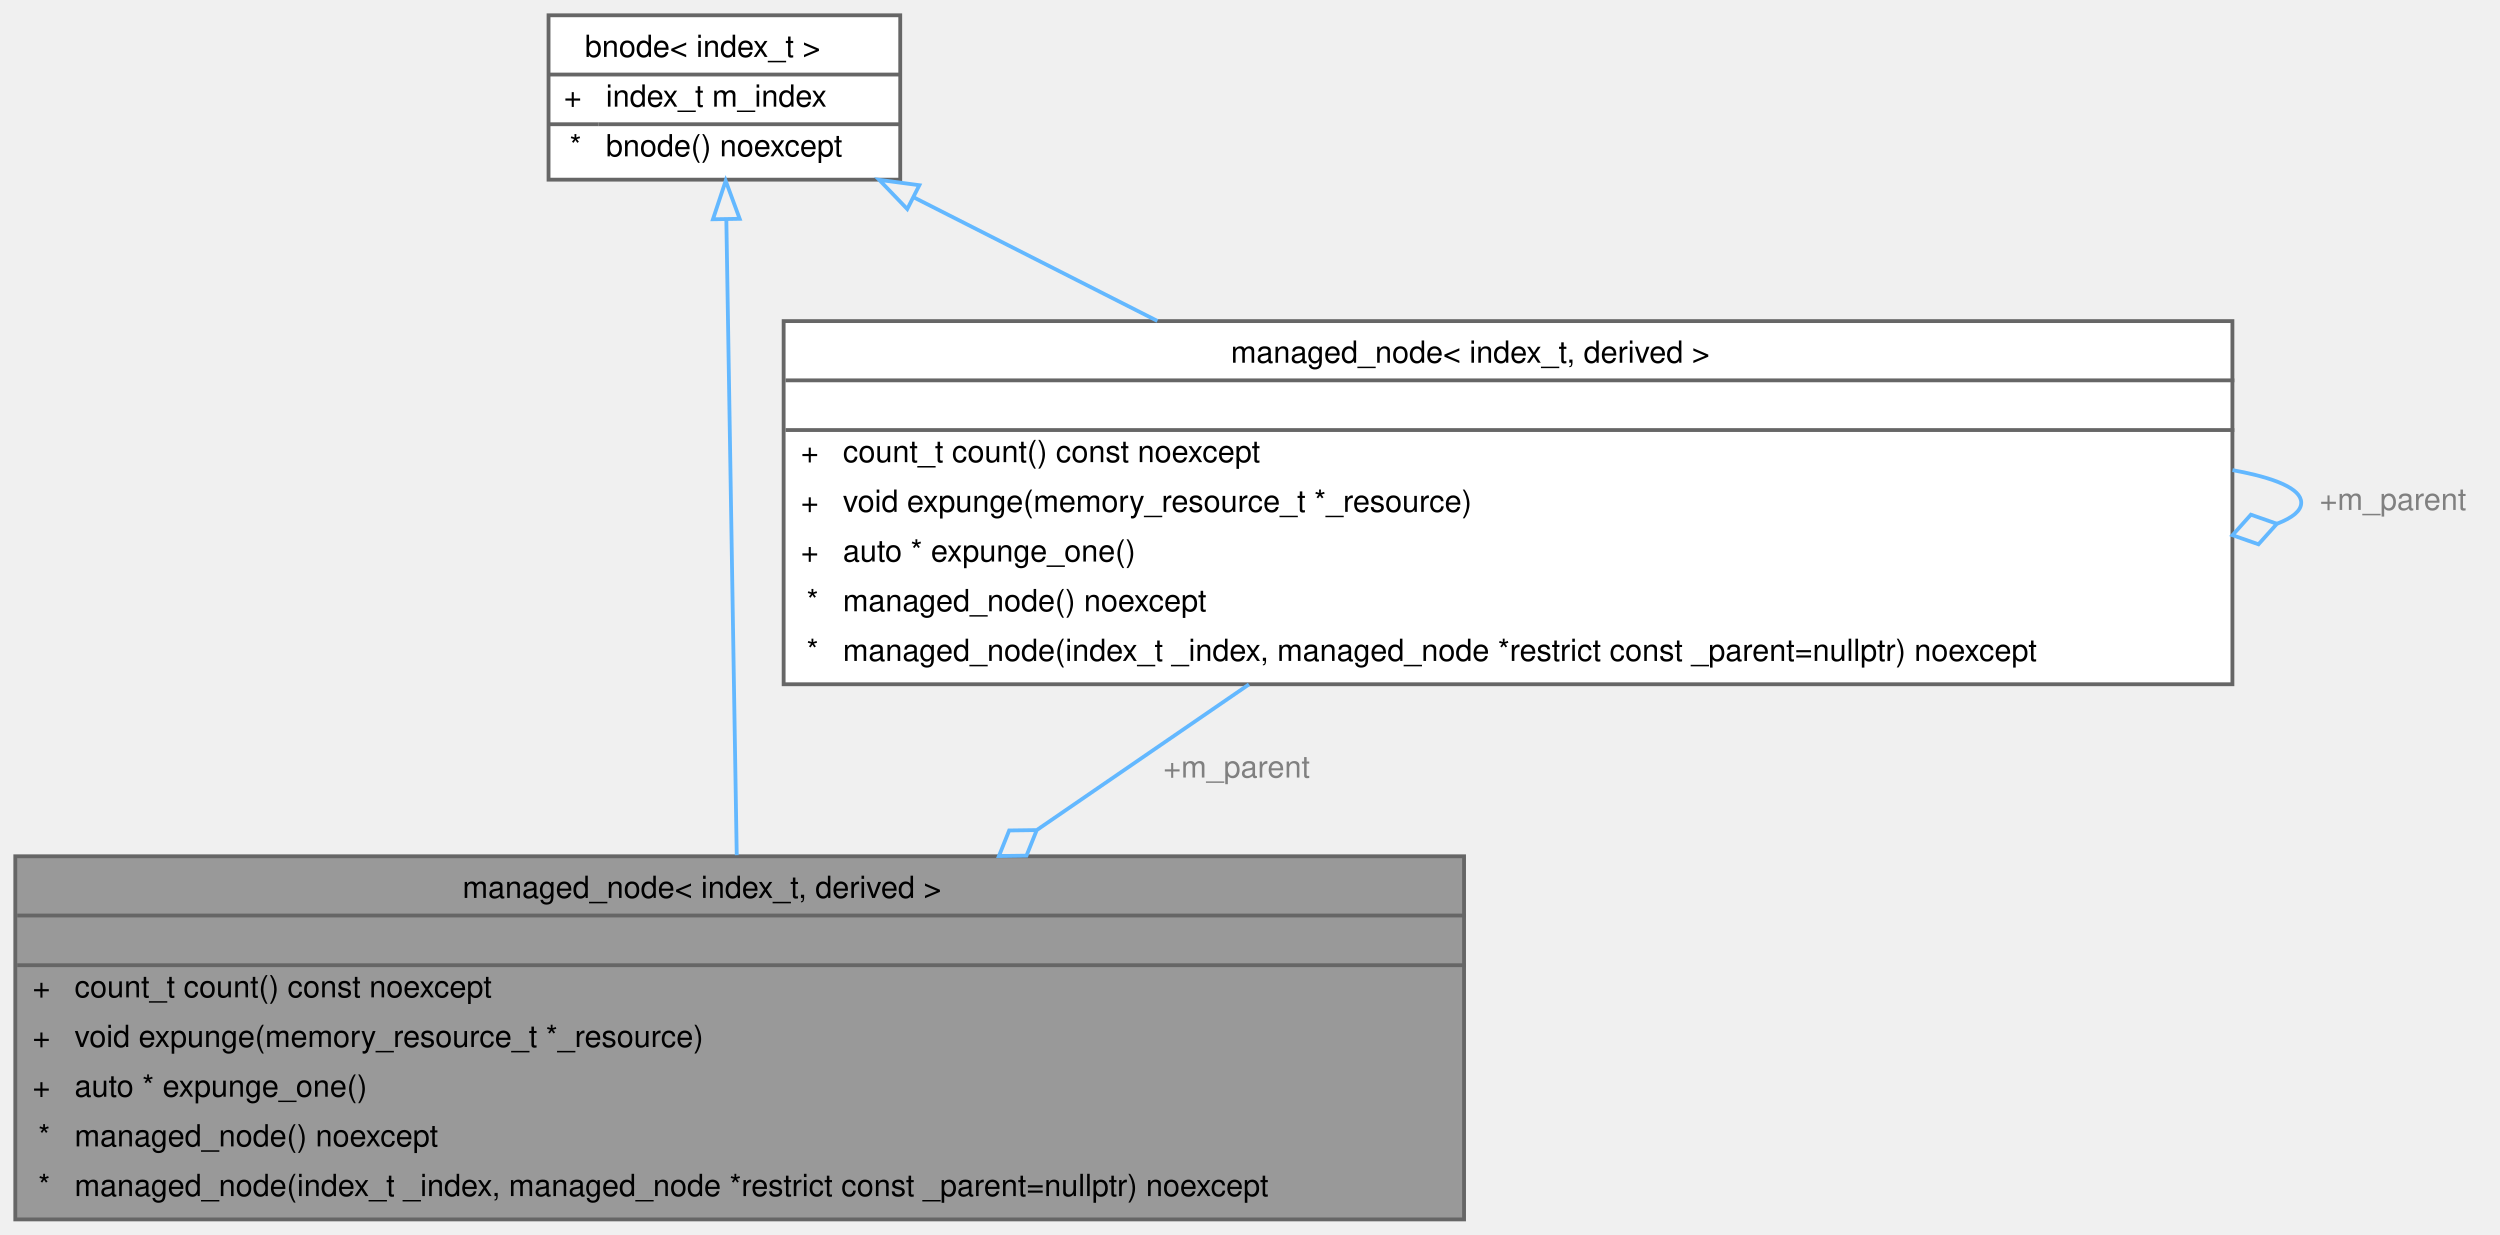
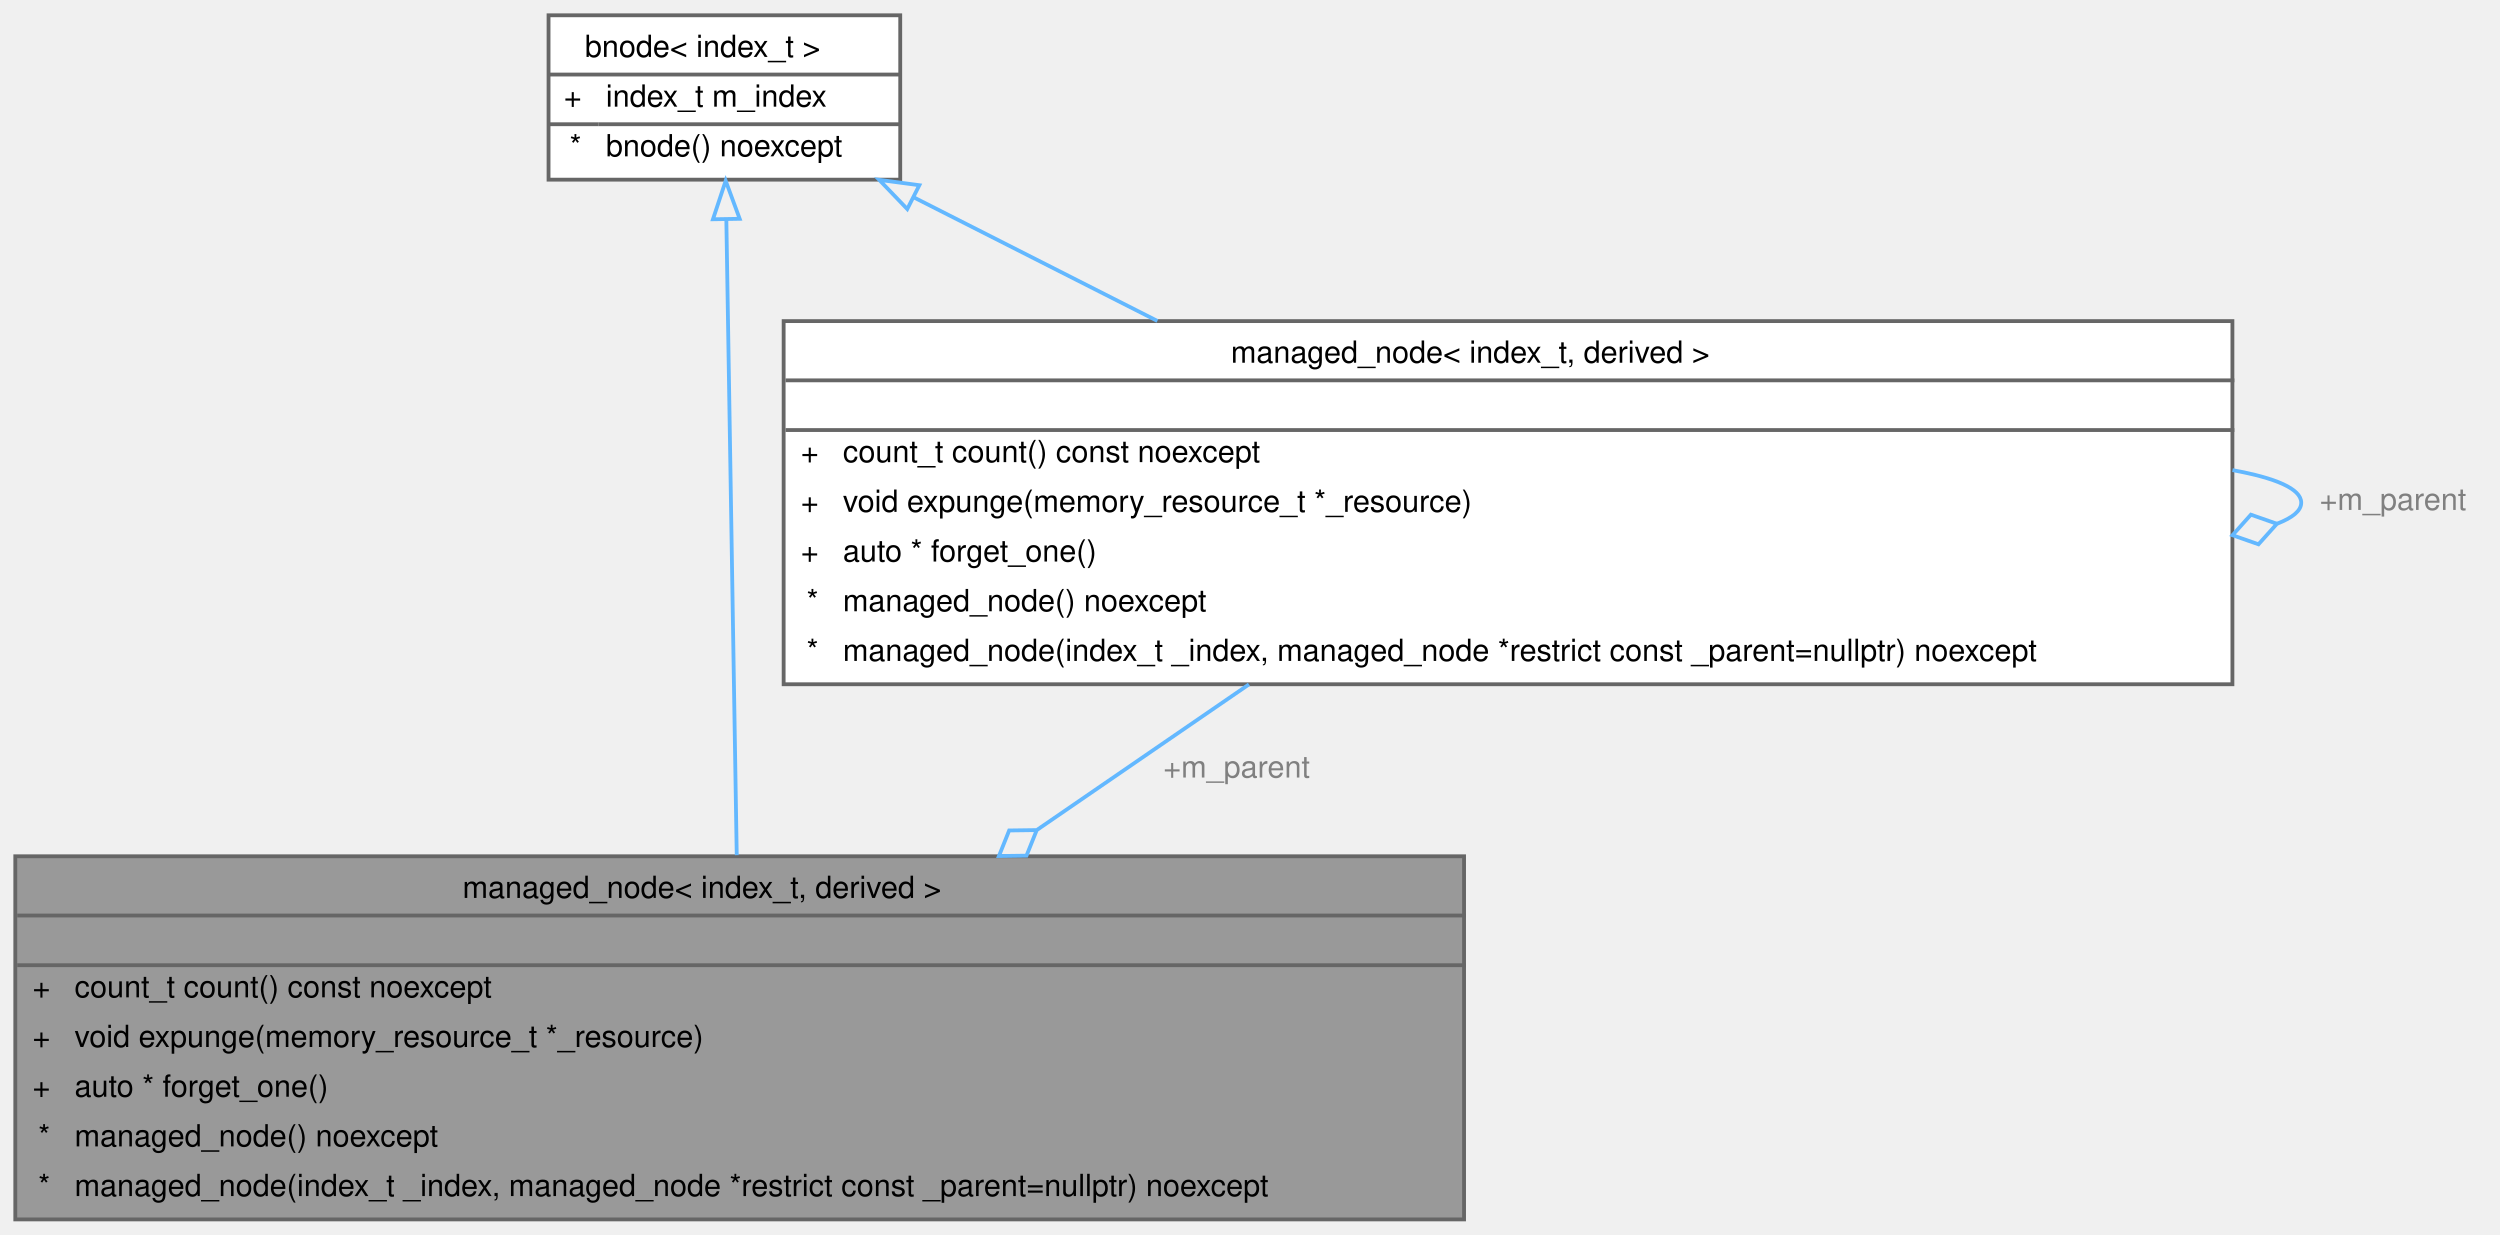
<svg xmlns="http://www.w3.org/2000/svg" xmlns:xlink="http://www.w3.org/1999/xlink" width="654pt" height="323pt" viewBox="0.00 0.00 654.00 323.00">
  <g id="graph0" class="graph" transform="scale(1 1) rotate(0) translate(4 319)">
    <g id="Node000001" class="node">
      <g id="a_Node000001">
        <a xlink:title="A hierarchical node in a pathfinding context, with a clean-up mechanism.">
          <polygon fill="#999999" stroke="transparent" points="379,-95 0,-95 0,0 379,0 379,-95" />
          <text text-anchor="start" x="117" y="-84.1" font-family="Helvetica,sans-Serif" font-size="8.00">managed_node&lt; index_t, derived &gt;</text>
          <text text-anchor="start" x="188.5" y="-71.1" font-family="Helvetica,sans-Serif" font-size="8.00"> </text>
          <text text-anchor="start" x="4.5" y="-58.1" font-family="Helvetica,sans-Serif" font-size="8.00">+</text>
          <text text-anchor="start" x="15.5" y="-58.1" font-family="Helvetica,sans-Serif" font-size="8.00">count_t count() const noexcept</text>
          <text text-anchor="start" x="4.5" y="-45.1" font-family="Helvetica,sans-Serif" font-size="8.00">+</text>
          <text text-anchor="start" x="15.5" y="-45.1" font-family="Helvetica,sans-Serif" font-size="8.00">void expunge(memory_resource_t *_resource)</text>
          <text text-anchor="start" x="4.5" y="-32.1" font-family="Helvetica,sans-Serif" font-size="8.00">+</text>
-           <text text-anchor="start" x="15.5" y="-32.1" font-family="Helvetica,sans-Serif" font-size="8.00">auto * expunge_one()</text>
+           <text text-anchor="start" x="15.5" y="-32.1" font-family="Helvetica,sans-Serif" font-size="8.00">auto * forget_one()</text>
          <text text-anchor="start" x="6" y="-19.1" font-family="Helvetica,sans-Serif" font-size="8.00">*</text>
          <text text-anchor="start" x="15.5" y="-19.1" font-family="Helvetica,sans-Serif" font-size="8.00">managed_node() noexcept</text>
          <text text-anchor="start" x="6" y="-6.1" font-family="Helvetica,sans-Serif" font-size="8.00">*</text>
          <text text-anchor="start" x="15.5" y="-6.1" font-family="Helvetica,sans-Serif" font-size="8.00">managed_node(index_t _index, managed_node *restrict const _parent=nullptr) noexcept</text>
          <polygon fill="#666666" stroke="#666666" points="0.5,-79.5 0.5,-79.5 379.5,-79.5 379.5,-79.5 0.5,-79.5" />
          <polygon fill="#666666" stroke="#666666" points="0.5,-66.5 0.5,-66.5 379.5,-66.5 379.5,-66.5 0.5,-66.5" />
          <polygon fill="none" stroke="#666666" points="0,0 0,-95 379,-95 379,0 0,0" />
        </a>
      </g>
    </g>
    <g id="Node000002" class="node">
      <g id="a_Node000002">
        <a xlink:href="../../da/d98/structchdr_1_1solvers_1_1bnode.html" target="_top" xlink:title="Base class for pathfinding nodes.">
          <polygon fill="white" stroke="transparent" points="231.5,-315 139.5,-315 139.5,-272 231.5,-272 231.5,-315" />
          <text text-anchor="start" x="149" y="-304.1" font-family="Helvetica,sans-Serif" font-size="8.00">bnode&lt; index_t &gt;</text>
          <text text-anchor="start" x="143.5" y="-291.1" font-family="Helvetica,sans-Serif" font-size="8.00">+</text>
          <text text-anchor="start" x="154.5" y="-291.1" font-family="Helvetica,sans-Serif" font-size="8.00">index_t m_index</text>
          <text text-anchor="start" x="145" y="-278.1" font-family="Helvetica,sans-Serif" font-size="8.00">*</text>
          <text text-anchor="start" x="154.5" y="-278.1" font-family="Helvetica,sans-Serif" font-size="8.00">bnode() noexcept</text>
          <polygon fill="#666666" stroke="#666666" points="139.5,-299.5 139.5,-299.5 231.5,-299.5 231.5,-299.5 139.5,-299.5" />
          <polygon fill="#666666" stroke="#666666" points="139.5,-286.5 139.5,-286.5 152.5,-286.5 152.5,-286.5 139.5,-286.5" />
          <polygon fill="#666666" stroke="#666666" points="152.5,-286.5 152.5,-286.5 231.5,-286.5 231.5,-286.5 152.5,-286.5" />
          <polygon fill="none" stroke="#666666" points="139.5,-272 139.5,-315 231.5,-315 231.5,-272 139.5,-272" />
        </a>
      </g>
    </g>
    <g id="edge1_Node000001_Node000002" class="edge">
      <g id="a_edge1_Node000001_Node000002">
        <a xlink:title=" ">
          <path fill="none" stroke="#63b8ff" d="M186.01,-261.53C186.7,-219.54 187.93,-144.19 188.73,-95.29" />
          <polygon fill="none" stroke="#63b8ff" points="182.51,-261.64 185.84,-271.7 189.5,-261.76 182.51,-261.64" />
        </a>
      </g>
    </g>
    <g id="Node000003" class="node">
      <g id="a_Node000003">
        <a xlink:href="../../df/d64/structchdr_1_1solvers_1_1managed__node.html" target="_top" xlink:title="A hierarchical node in a pathfinding context, with a clean-up mechanism.">
          <polygon fill="white" stroke="transparent" points="580,-235 201,-235 201,-140 580,-140 580,-235" />
          <text text-anchor="start" x="318" y="-224.1" font-family="Helvetica,sans-Serif" font-size="8.00">managed_node&lt; index_t, derived &gt;</text>
          <text text-anchor="start" x="389.5" y="-211.1" font-family="Helvetica,sans-Serif" font-size="8.00"> </text>
          <text text-anchor="start" x="205.5" y="-198.1" font-family="Helvetica,sans-Serif" font-size="8.00">+</text>
          <text text-anchor="start" x="216.5" y="-198.1" font-family="Helvetica,sans-Serif" font-size="8.00">count_t count() const noexcept</text>
          <text text-anchor="start" x="205.5" y="-185.1" font-family="Helvetica,sans-Serif" font-size="8.00">+</text>
          <text text-anchor="start" x="216.5" y="-185.1" font-family="Helvetica,sans-Serif" font-size="8.00">void expunge(memory_resource_t *_resource)</text>
          <text text-anchor="start" x="205.5" y="-172.1" font-family="Helvetica,sans-Serif" font-size="8.00">+</text>
-           <text text-anchor="start" x="216.5" y="-172.1" font-family="Helvetica,sans-Serif" font-size="8.00">auto * expunge_one()</text>
+           <text text-anchor="start" x="216.5" y="-172.1" font-family="Helvetica,sans-Serif" font-size="8.00">auto * forget_one()</text>
          <text text-anchor="start" x="207" y="-159.1" font-family="Helvetica,sans-Serif" font-size="8.00">*</text>
          <text text-anchor="start" x="216.5" y="-159.1" font-family="Helvetica,sans-Serif" font-size="8.00">managed_node() noexcept</text>
          <text text-anchor="start" x="207" y="-146.1" font-family="Helvetica,sans-Serif" font-size="8.00">*</text>
          <text text-anchor="start" x="216.5" y="-146.1" font-family="Helvetica,sans-Serif" font-size="8.00">managed_node(index_t _index, managed_node *restrict const _parent=nullptr) noexcept</text>
          <polygon fill="#666666" stroke="#666666" points="201.5,-219.5 201.5,-219.5 580.5,-219.5 580.5,-219.5 201.5,-219.5" />
          <polygon fill="#666666" stroke="#666666" points="201.5,-206.5 201.5,-206.5 580.5,-206.5 580.5,-206.5 201.5,-206.5" />
          <polygon fill="none" stroke="#666666" points="201,-140 201,-235 580,-235 580,-140 201,-140" />
        </a>
      </g>
    </g>
    <g id="edge3_Node000003_Node000002" class="edge">
      <g id="a_edge3_Node000003_Node000002">
        <a xlink:title=" ">
          <path fill="none" stroke="#63b8ff" d="M235.12,-267.33C254.29,-257.6 276.86,-246.15 298.77,-235.04" />
          <polygon fill="none" stroke="#63b8ff" points="233.34,-264.31 226,-271.95 236.5,-270.55 233.34,-264.31" />
        </a>
      </g>
    </g>
    <g id="edge2_Node000001_Node000003" class="edge">
      <g id="a_edge2_Node000001_Node000003">
        <a xlink:title=" ">
          <path fill="none" stroke="#63b8ff" d="M322.73,-139.97C304.94,-127.76 285.61,-114.49 267.34,-101.94" />
          <polygon fill="none" stroke="#63b8ff" points="267.21,-101.85 260,-101.75 257.32,-95.06 264.53,-95.16 267.21,-101.85" />
        </a>
      </g>
      <text text-anchor="middle" x="319.5" y="-115.6" font-family="Helvetica,sans-Serif" font-size="8.00" fill="grey"> +m_parent</text>
    </g>
    <g id="edge4_Node000003_Node000003" class="edge">
      <g id="a_edge4_Node000003_Node000003">
        <a xlink:title=" ">
          <path fill="none" stroke="#63b8ff" d="M580.02,-196.01C591.26,-193.98 598,-191.14 598,-187.5 598,-185.39 595.75,-183.56 591.67,-181.99" />
          <polygon fill="none" stroke="#63b8ff" points="591.64,-181.98 584.83,-184.36 580.02,-178.99 586.82,-176.61 591.64,-181.98" />
        </a>
      </g>
      <text text-anchor="middle" x="622" y="-185.6" font-family="Helvetica,sans-Serif" font-size="8.00" fill="grey"> +m_parent</text>
    </g>
  </g>
</svg>
